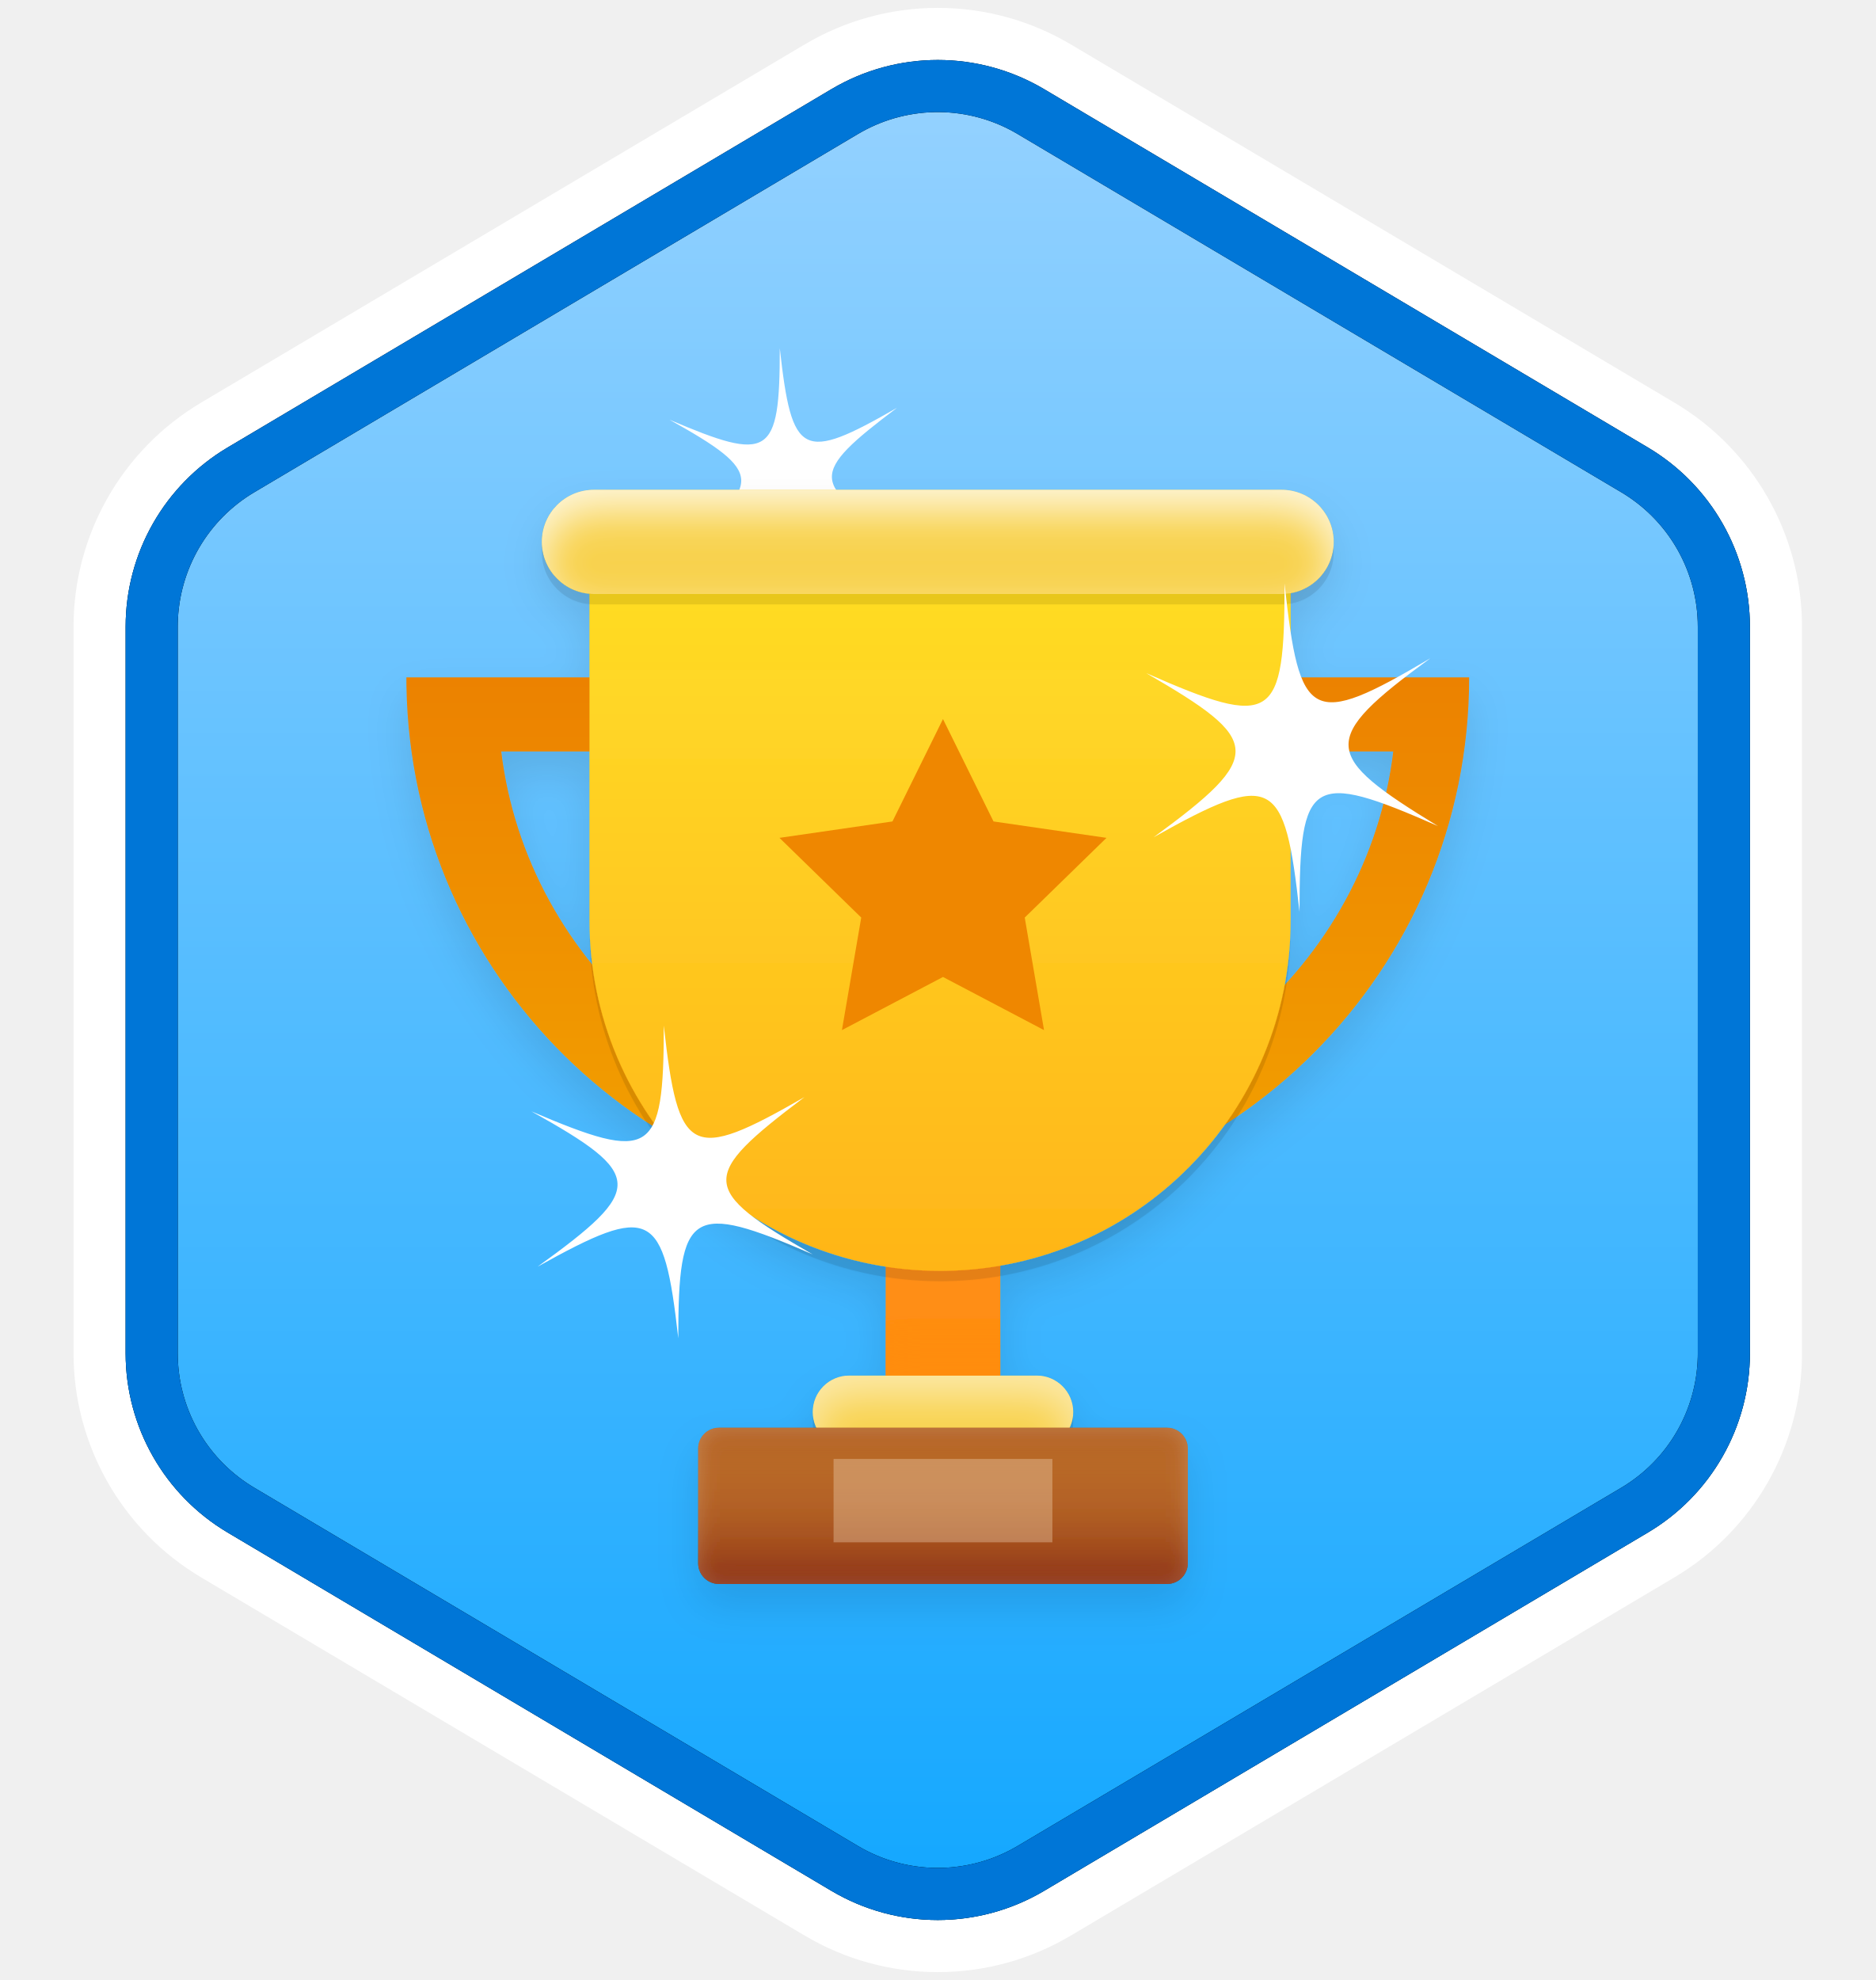
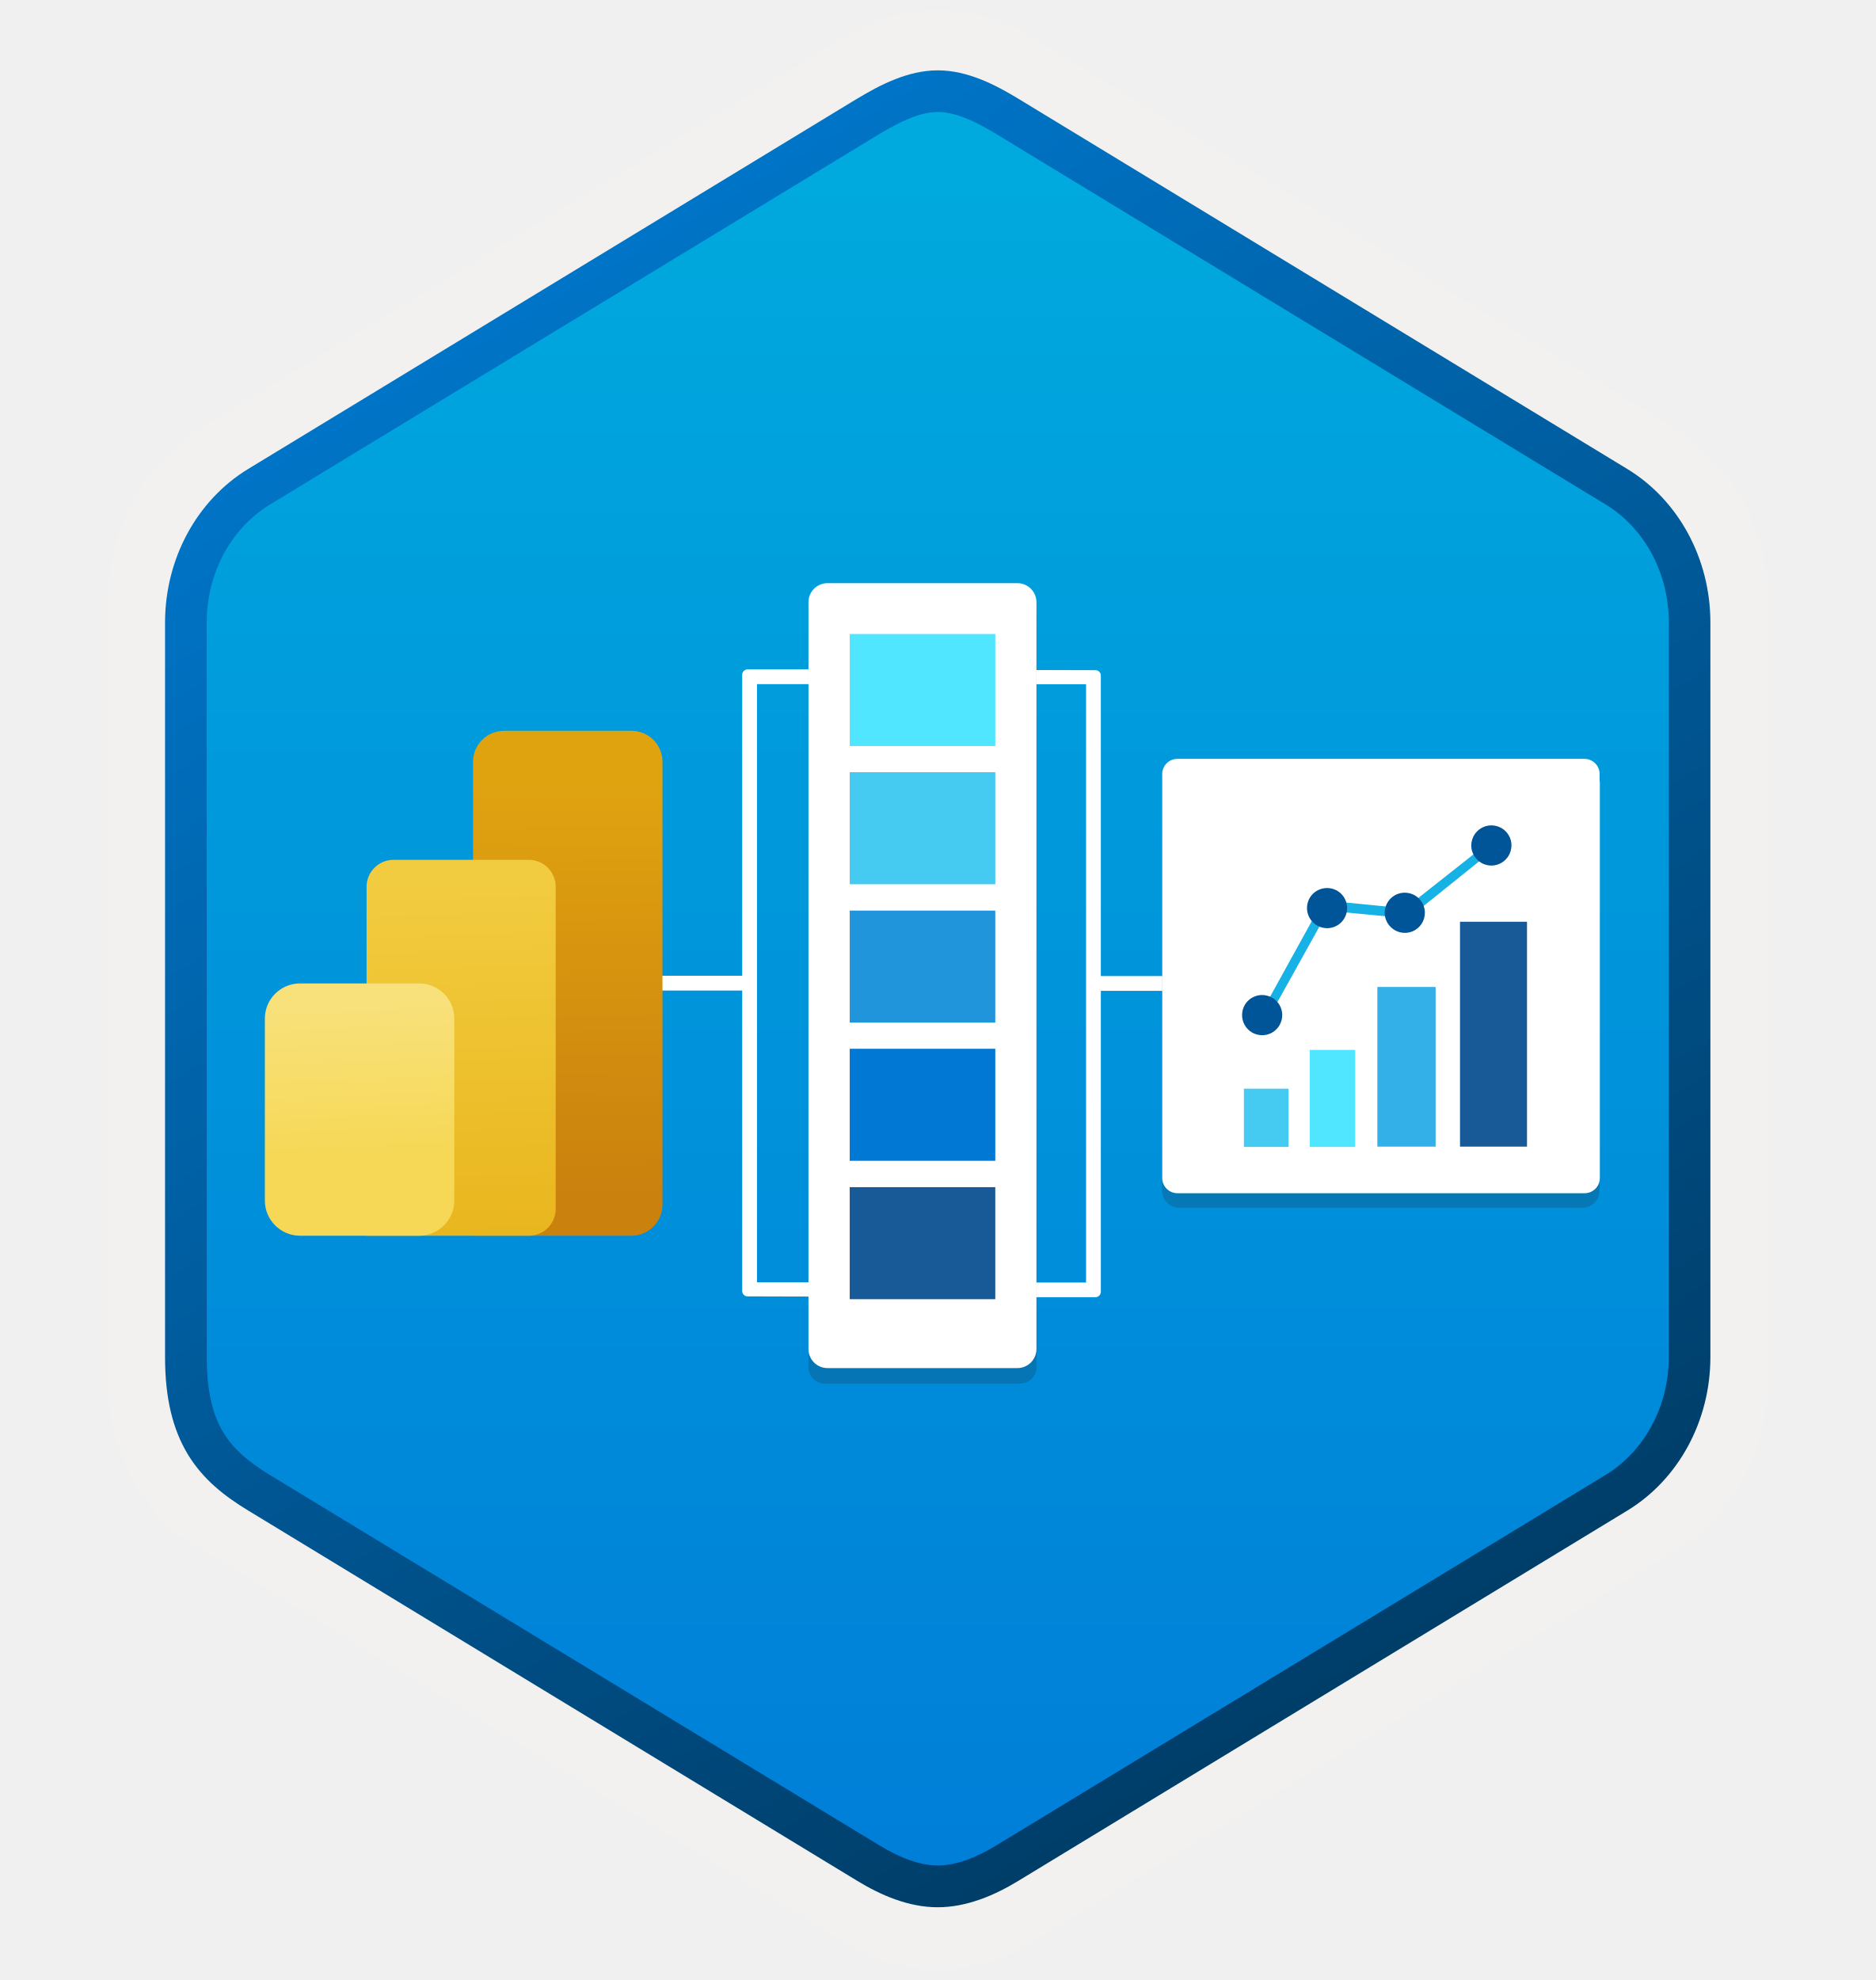
- <svg xmlns="http://www.w3.org/2000/svg" xmlns:xlink="http://www.w3.org/1999/xlink" width="180px" height="190px" viewBox="0 0 180 190" version="1.1">
+ <svg xmlns="http://www.w3.org/2000/svg" width="180" height="190" viewBox="0 0 180 190" fill="none">
+   <path d="M90 189C93.06 189 96.07 188.15 98.73 186.53L160.7 148.87C166.24 145.5 169.67 139.17 169.67 132.33V57.62C169.67 50.8 166.24 44.46 160.7 41.08L98.73 3.42C93.4 0.18 86.58 0.2 81.28 3.42L19.31 41.1C13.77 44.47 10.32 50.8 10.32 57.64V132.34C10.32 138.1 12.77 143.52 16.87 147.09V147.12L81.28 186.55C83.92 188.15 86.94 189 90 189ZM90.65 7.95C92.6 7.95 95.08 9.16 96.79 10.21L157.55 47.4C161.3 49.68 163.42 56.28 163.42 61.03L162.79 132.33C162.79 137.08 159.59 141.35 155.84 143.63L95.44 180.01C92.01 182.1 89.22 182.1 85.78 180.01L24.57 143.54C20.82 141.26 17.8 137.06 17.8 132.33V58.69C17.8 53.95 20.53 49.06 24.3 46.77L84.88 10.21C86.58 9.17 88.7 7.95 90.65 7.95Z" fill="#F2F1F0" />
+   <path fill-rule="evenodd" clip-rule="evenodd" d="M97.9 11.53C95.45 10.03 92.73 9.28 90 9.28C87.27 9.28 84.55 10.04 82.1 11.53L25.97 45.86C20.95 48.93 17.84 54.68 17.84 60.93V129.03C17.84 135.26 20.94 141.03 25.97 144.1L82.1 178.43C84.55 179.93 87.27 180.68 90 180.68C92.73 180.68 95.45 179.94 97.9 178.43L154.03 144.1C159.05 141.03 162.16 135.26 162.16 129.03V60.93C162.16 54.7 159.06 48.95 154.03 45.86L97.9 11.53Z" fill="url(#paint0_linear)" />
+   <path fill-rule="evenodd" clip-rule="evenodd" d="M90 10.75C91.68 10.75 93.57 11.62 95.63 12.87L154.1 48.41C157.75 50.63 160.16 54.9 160.16 59.73V130.21C160.16 135.03 157.75 139.31 154.1 141.53L95.64 177.07C93.68 178.26 91.76 179.01 90.01 179.01C88.26 179.01 86.34 178.26 84.38 177.07L25.9 141.54C23.89 140.31 22.44 139.11 21.46 137.5C20.48 135.9 19.84 133.68 19.84 130.22V59.74C19.84 54.91 22.25 50.64 25.9 48.42L84.36 12.88C86.45 11.63 88.31 10.75 90 10.75ZM97.71 180.5L156.17 144.96C161.09 141.97 164.15 136.35 164.15 130.22V59.74C164.15 53.61 161.09 47.99 156.17 45L97.71 9.46C95.6 8.18 92.89 6.75 90 6.75C87.1 6.75 84.39 8.19 82.3 9.45H82.29L23.82 45C18.9 47.99 15.84 53.61 15.84 59.74V130.22C15.84 134.18 16.58 137.17 18.04 139.58C19.5 141.98 21.56 143.58 23.82 144.95L82.28 180.49C84.5 181.84 87.17 183.02 89.99 183.02C92.81 183.02 95.49 181.85 97.71 180.5Z" fill="url(#paint1_linear)" />
+   <path d="M98.21 65.65V64.23H71.74C71.47 64.23 71.23 64.47 71.23 64.74V93.63H46.56V95.05H71.23V123.89C71.23 124.16 71.45 124.4 71.74 124.4L98.21 124.47V123.05H72.65V65.65H98.21Z" fill="white" />
+   <path d="M78.67 123.06V124.48H105.14C105.41 124.48 105.65 124.24 105.65 123.97V95.08H130.32V93.66H105.65V64.82C105.65 64.55 105.43 64.31 105.14 64.31L78.67 64.24V65.66H104.23V123.07H78.67V123.06Z" fill="white" />
+   <path opacity="0.2" d="M97.91 132.76C98.77 132.76 99.48 132.07 99.48 131.19V58.74H77.59V131.2C77.59 132.06 78.28 132.77 79.16 132.77H97.91V132.76Z" fill="#1F1D21" />
+   <path d="M99.47 59.78V57.78C99.47 56.78 98.65 55.96 97.65 55.96H79.41C78.41 55.96 77.59 56.78 77.59 57.78V59.89V61.09V129.46C77.59 130.46 78.41 131.28 79.41 131.28H97.65C98.65 131.28 99.47 130.46 99.47 129.46V59.89C99.49 59.85 99.47 59.81 99.47 59.78Z" fill="white" />
+   <path d="M95.52 60.84H81.55V71.59H95.52V60.84Z" fill="#50E6FF" />
+   <path d="M95.52 74.1H81.55V84.85H95.52V74.1Z" fill="#45CAF2" />
+   <path d="M95.52 87.38H81.55V98.13H95.52V87.38Z" fill="#2195DC" />
+   <path d="M95.52 100.64H81.55V111.39H95.52V100.64Z" fill="#0078D4" />
+   <path d="M95.52 113.92H81.55V124.67H95.52V113.92Z" fill="#185A97" />
+   <path d="M60.61 118.58H45.4V73.1C45.4 71.46 46.73 70.13 48.37 70.13H60.61C62.25 70.13 63.58 71.46 63.58 73.1V115.61C63.57 117.25 62.24 118.58 60.61 118.58Z" fill="url(#paint2_linear)" />
+   <path d="M50.76 118.58H35.18V85.09C35.18 83.67 36.34 82.51 37.76 82.51H50.75C52.17 82.51 53.33 83.67 53.33 85.09V115.99C53.34 117.42 52.19 118.58 50.76 118.58Z" fill="url(#paint3_linear)" />
+   <path d="M40.22 118.58H28.79C26.93 118.58 25.42 117.07 25.42 115.21V97.74C25.42 95.88 26.93 94.37 28.79 94.37H40.23C42.09 94.37 43.6 95.88 43.6 97.74V115.21C43.59 117.07 42.08 118.58 40.22 118.58Z" fill="url(#paint4_linear)" />
+   <path opacity="0.2" d="M151.85 115.9C152.77 115.9 153.51 115.16 153.51 114.24V74.95H111.53V114.24C111.53 115.16 112.27 115.9 113.19 115.9H151.85Z" fill="#1F1D21" />
+   <path d="M153.52 74.93V74.28C153.52 73.47 152.87 72.82 152.06 72.82H113C112.19 72.82 111.54 73.47 111.54 74.28V75V75.66V113.04C111.54 113.85 112.19 114.5 113 114.5H152.08C152.89 114.5 153.54 113.85 153.54 113.04V75C153.52 74.97 153.52 74.96 153.52 74.93Z" fill="white" />
+   <path d="M123.66 104.47H119.38V110.06H123.66V104.47Z" fill="#45CAF2" />
+   <path d="M130.04 100.75H125.7V110.06H130.06V100.75H130.04Z" fill="#50E6FF" />
+   <path d="M137.78 94.71H132.19V110.03H137.78V94.71Z" fill="#32B0E7" />
+   <path d="M146.55 88.45H140.12V110.03H146.55V88.45Z" fill="#185A97" />
+   <path d="M121.89 97.43L121.11 97.06L127 86.39L134.85 87.17L142.99 80.74L143.62 81.32L135.14 88.13L127.47 87.4L121.89 97.43Z" fill="#16B2E6" />
+   <path d="M120.63 99.27C121.66 99.55 122.72 98.94 122.99 97.91C123.27 96.88 122.66 95.82 121.63 95.55C120.6 95.27 119.54 95.88 119.27 96.91C119 97.95 119.61 99 120.63 99.27Z" fill="#005599" />
+   <path d="M126.86 89C127.89 89.28 128.95 88.67 129.22 87.64C129.49 86.61 128.89 85.55 127.86 85.28C126.83 85.01 125.77 85.61 125.5 86.64C125.23 87.66 125.83 88.72 126.86 89Z" fill="#005599" />
+   <path d="M134.32 89.45C135.35 89.73 136.41 89.12 136.68 88.09C136.96 87.06 136.35 86 135.32 85.73C134.29 85.45 133.23 86.06 132.96 87.09C132.68 88.11 133.29 89.16 134.32 89.45Z" fill="#005599" />
+   <path d="M142.18 82.81C143.47 83.52 145.02 82.63 145.06 81.15C145.08 80.46 144.68 79.78 144.08 79.45C142.79 78.74 141.24 79.63 141.2 81.11C141.19 81.8 141.57 82.47 142.18 82.81Z" fill="#005599" />
  <defs>
-     <path d="M100.206,6.556 L158.148,40.938 C164.22,44.541 167.942,51.078 167.942,58.138 L167.942,127.862 C167.942,134.922 164.22,141.459 158.148,145.062 L100.206,179.444 C93.914,183.177 86.086,183.177 79.794,179.444 L21.852,145.062 C15.78,141.459 12.058,134.922 12.058,127.862 L12.058,58.138 C12.058,51.078 15.78,44.541 21.852,40.938 L79.794,6.556 C86.086,2.823 93.914,2.823 100.206,6.556 Z" id="path-1" />
-     <linearGradient x1="50%" y1="0%" x2="50%" y2="100%" id="linearGradient-3">
-       <stop stop-color="#99D3FF" offset="0%" />
-       <stop stop-color="#0FA6FF" offset="100%" />
+     <linearGradient id="paint0_linear" x1="90" y1="9.28" x2="90" y2="180.68" gradientUnits="userSpaceOnUse">
+       <stop stop-color="#00ABDE" />
+       <stop offset="1" stop-color="#007ED8" />
    </linearGradient>
-     <path d="M88.206,3.056 L146.148,37.438 C152.22,41.041 155.942,47.578 155.942,54.638 L155.942,124.362 C155.942,131.422 152.22,137.959 146.148,141.562 L88.206,175.944 C81.914,179.677 74.086,179.677 67.794,175.944 L9.852,141.562 C3.78,137.959 0.058,131.422 0.058,124.362 L0.058,54.638 C0.058,47.578 3.78,41.041 9.852,37.438 L67.794,3.056 C74.086,-0.677 81.914,-0.677 88.206,3.056 Z M85.655,7.356 C81.043,4.62 75.331,4.557 70.669,7.17 L70.345,7.356 L12.403,41.738 C7.951,44.38 5.183,49.126 5.062,54.286 L5.058,54.638 L5.058,124.362 C5.058,129.539 7.727,134.341 12.102,137.078 L12.403,137.262 L70.345,171.644 C74.957,174.38 80.669,174.443 85.331,171.83 L85.655,171.644 L143.597,137.262 C148.049,134.62 150.817,129.874 150.938,124.714 L150.942,124.362 L150.942,54.638 C150.942,49.461 148.273,44.659 143.898,41.922 L143.597,41.738 L85.655,7.356 Z" id="path-4" />
-     <filter x="-11.7%" y="-11.4%" width="123.3%" height="122.9%" filterUnits="objectBoundingBox" id="filter-6">
-       <feOffset dx="0" dy="2" in="SourceAlpha" result="shadowOffsetOuter1" />
-       <feGaussianBlur stdDeviation="2" in="shadowOffsetOuter1" result="shadowBlurOuter1" />
-       <feColorMatrix values="0 0 0 0 0   0 0 0 0 0   0 0 0 0 0  0 0 0 0.1 0" type="matrix" in="shadowBlurOuter1" result="shadowMatrixOuter1" />
-       <feMerge>
-         <feMergeNode in="shadowMatrixOuter1" />
-         <feMergeNode in="SourceGraphic" />
-       </feMerge>
-     </filter>
-     <linearGradient x1="50%" y1="0%" x2="50%" y2="88.35%" id="linearGradient-7">
-       <stop stop-color="#EC8200" offset="0%" />
-       <stop stop-color="#F29E00" offset="100%" />
+     <linearGradient id="paint1_linear" x1="36.12" y1="4.071" x2="202.796" y2="286.402" gradientUnits="userSpaceOnUse">
+       <stop stop-color="#007ED8" />
+       <stop offset="0.707" stop-color="#002D4C" />
    </linearGradient>
-     <rect id="path-8" x="0" y="0" width="11" height="25" />
-     <filter x="-44.9%" y="-116.6%" width="189.8%" height="333.1%" filterUnits="objectBoundingBox" id="filter-10">
-       <feGaussianBlur stdDeviation="4" in="SourceGraphic" />
-     </filter>
-     <filter x="-3.7%" y="-3.4%" width="107.4%" height="106.8%" filterUnits="objectBoundingBox" id="filter-11">
-       <feOffset dx="0" dy="1" in="SourceAlpha" result="shadowOffsetOuter1" />
-       <feColorMatrix values="0 0 0 0 0   0 0 0 0 0   0 0 0 0 0  0 0 0 0.1 0" type="matrix" in="shadowOffsetOuter1" result="shadowMatrixOuter1" />
-       <feMerge>
-         <feMergeNode in="shadowMatrixOuter1" />
-         <feMergeNode in="SourceGraphic" />
-       </feMerge>
-     </filter>
-     <linearGradient x1="50%" y1="2.046%" x2="50%" y2="100%" id="linearGradient-12">
-       <stop stop-color="#FFE02A" offset="0%" />
-       <stop stop-color="#FFB518" offset="100%" />
+     <linearGradient id="paint2_linear" x1="54.282" y1="74.568" x2="54.669" y2="114.76" gradientUnits="userSpaceOnUse">
+       <stop offset="0.008" stop-color="#E0A310" />
+       <stop offset="1" stop-color="#CA810E" />
    </linearGradient>
-     <path d="M67.865,1.182 L67.865,39.308 C67.865,57.702 53.105,72.649 34.776,72.946 L34.219,72.95 C15.637,72.95 0.573,57.89 0.573,39.308 L0.573,1.182 L0.577,0.658 L67.861,0.658 C67.863,0.832 67.865,1.007 67.865,1.182 Z" id="path-13" />
-     <filter x="-28.6%" y="-116.2%" width="157.1%" height="332.5%" filterUnits="objectBoundingBox" id="filter-15">
-       <feGaussianBlur stdDeviation="8" in="SourceGraphic" />
-     </filter>
-     <path d="M13.871,5 C13.871,2.239 16.104,0 18.872,0 L84.87,0 C87.632,0 89.871,2.244 89.871,5 L89.871,5 C89.871,7.761 87.638,10 84.87,10 L18.872,10 C16.11,10 13.871,7.756 13.871,5 L13.871,5 Z" id="path-16" />
-     <filter x="-0.7%" y="-5.0%" width="101.3%" height="120.0%" filterUnits="objectBoundingBox" id="filter-17">
-       <feOffset dx="0" dy="1" in="SourceAlpha" result="shadowOffsetOuter1" />
-       <feColorMatrix values="0 0 0 0 0   0 0 0 0 0   0 0 0 0 0  0 0 0 0.09 0" type="matrix" in="shadowOffsetOuter1" />
-     </filter>
-     <filter x="-3.9%" y="-30.0%" width="107.9%" height="170.0%" filterUnits="objectBoundingBox" id="filter-18">
-       <feGaussianBlur stdDeviation="2" in="SourceAlpha" result="shadowBlurInner1" />
-       <feOffset dx="0" dy="2" in="shadowBlurInner1" result="shadowOffsetInner1" />
-       <feComposite in="shadowOffsetInner1" in2="SourceAlpha" operator="arithmetic" k2="-1" k3="1" result="shadowInnerInner1" />
-       <feColorMatrix values="0 0 0 0 1   0 0 0 0 1   0 0 0 0 1  0 0 0 0.792 0" type="matrix" in="shadowInnerInner1" />
-     </filter>
-     <path d="M39.871,88.5 C39.871,86.567 41.435,85 43.373,85 L61.369,85 C63.303,85 64.871,86.571 64.871,88.5 L64.871,88.5 C64.871,90.433 63.307,92 61.369,92 L43.373,92 C41.439,92 39.871,90.429 39.871,88.5 L39.871,88.5 Z" id="path-19" />
-     <filter x="-2.0%" y="-7.1%" width="104.0%" height="128.6%" filterUnits="objectBoundingBox" id="filter-20">
-       <feOffset dx="0" dy="1" in="SourceAlpha" result="shadowOffsetOuter1" />
-       <feColorMatrix values="0 0 0 0 0   0 0 0 0 0   0 0 0 0 0  0 0 0 0.09 0" type="matrix" in="shadowOffsetOuter1" />
-     </filter>
-     <filter x="-12.0%" y="-42.9%" width="124.0%" height="200.0%" filterUnits="objectBoundingBox" id="filter-21">
-       <feGaussianBlur stdDeviation="2" in="SourceAlpha" result="shadowBlurInner1" />
-       <feOffset dx="0" dy="2" in="shadowBlurInner1" result="shadowOffsetInner1" />
-       <feComposite in="shadowOffsetInner1" in2="SourceAlpha" operator="arithmetic" k2="-1" k3="1" result="shadowInnerInner1" />
-       <feColorMatrix values="0 0 0 0 1   0 0 0 0 1   0 0 0 0 1  0 0 0 0.521 0" type="matrix" in="shadowInnerInner1" />
-     </filter>
-     <linearGradient x1="50%" y1="0%" x2="50%" y2="100%" id="linearGradient-22">
-       <stop stop-color="#FFFFFF" stop-opacity="0.028" offset="0%" />
-       <stop stop-color="#000000" stop-opacity="0.5" offset="100%" />
+     <linearGradient id="paint3_linear" x1="43.769" y1="83.908" x2="44.928" y2="126.419" gradientUnits="userSpaceOnUse">
+       <stop offset="0.008" stop-color="#F2CC40" />
+       <stop offset="1" stop-color="#E7B116" />
    </linearGradient>
-     <rect id="path-23" x="28.871" y="90" width="47" height="15" rx="2" />
-     <filter x="-2.1%" y="-6.7%" width="104.3%" height="113.3%" filterUnits="objectBoundingBox" id="filter-24">
-       <feGaussianBlur stdDeviation="1" in="SourceAlpha" result="shadowBlurInner1" />
-       <feOffset dx="0" dy="0" in="shadowBlurInner1" result="shadowOffsetInner1" />
-       <feComposite in="shadowOffsetInner1" in2="SourceAlpha" operator="arithmetic" k2="-1" k3="1" result="shadowInnerInner1" />
-       <feColorMatrix values="0 0 0 0 1   0 0 0 0 1   0 0 0 0 1  0 0 0 0.197 0" type="matrix" in="shadowInnerInner1" />
-     </filter>
+     <linearGradient id="paint4_linear" x1="34.077" y1="96.234" x2="35.237" y2="123.673" gradientUnits="userSpaceOnUse">
+       <stop stop-color="#F8E17B" />
+       <stop offset="0.53" stop-color="#F6D856" />
+       <stop offset="1" stop-color="#F6D856" />
+     </linearGradient>
  </defs>
-   <g id="Badges" stroke="none" stroke-width="1" fill="none" fill-rule="evenodd">
-     <g id="Generic-Trophy-and-Badge" transform="translate(-120, -35)">
-       <g id="Generic-Trophy-and-Badge/generic-trophy" transform="translate(158, 68)">
-         <g id="Trophy-Plates/Hex" transform="translate(2, 12)">
-           <g id="BG" transform="translate(-40, -43)">
-             <mask id="mask-2" fill="white">
-               <use xlink:href="#path-1" />
-             </mask>
-             <path stroke="#FFFFFF" stroke-width="5" d="M101.482,4.406 C97.943,2.306 93.971,1.256 90,1.256 C86.029,1.256 82.057,2.306 78.518,4.406 L20.576,38.788 C13.745,42.842 9.558,50.196 9.558,58.138 L9.558,127.862 C9.558,135.804 13.745,143.158 20.576,147.212 L78.518,181.594 C82.057,183.694 86.029,184.744 90,184.744 C93.971,184.744 97.943,183.694 101.482,181.594 L159.424,147.212 C166.255,143.158 170.442,135.804 170.442,127.862 L170.442,58.138 C170.442,50.196 166.255,42.842 159.424,38.788 L101.482,4.406 Z" />
-             <g id="Colors/Microsoft-365/BG-Gradient-1" mask="url(#mask-2)" fill="url(#linearGradient-3)">
-               <g transform="translate(0, 0.5)" id="Rectangle">
-                 <rect x="0" y="0" width="180" height="185" />
-               </g>
-             </g>
-           </g>
-           <g id="Border" transform="translate(-28, -39.5)">
-             <mask id="mask-5" fill="white">
-               <use xlink:href="#path-4" />
-             </mask>
-             <use fill="#000000" fill-rule="nonzero" xlink:href="#path-4" />
-             <g id="Colors/Microsoft-365/Border" mask="url(#mask-5)" fill="#0076D7">
-               <g transform="translate(-12, -3)" id="Microsoft-365/Border">
-                 <rect x="0" y="0" width="180" height="185" />
-               </g>
-             </g>
-           </g>
-         </g>
-         <path d="M37.996,25.412 C36.837,15.117 35.845,14.628 26.746,19.692 C35.348,13.483 35.348,12.339 26.25,7.274 C35.846,11.359 36.839,10.868 36.839,0.412 C37.997,10.87 38.989,11.359 48.088,6.131 C39.651,12.504 39.651,13.484 48.75,18.713 C38.989,14.464 37.997,15.119 37.997,25.411 L37.996,25.412 Z" id="Spark" fill="#FFFFFF" />
-         <path d="M67.996,65.412 C66.837,55.117 65.845,54.628 56.746,59.692 C65.348,53.483 65.348,52.339 56.25,47.274 C65.846,51.359 66.839,50.868 66.839,40.412 C67.997,50.87 68.989,51.359 78.088,46.131 C69.651,52.504 69.651,53.484 78.75,58.713 C68.989,54.464 67.997,55.119 67.997,65.411 L67.996,65.412 Z" id="Spark" fill="#FFFFFF" />
-         <g id="Group" transform="translate(0.129032, 14)">
-           <g id="Trophy" filter="url(#filter-6)">
-             <path d="M102.871,18 C102.871,46.167 80.037,69 51.871,69 C23.986,69 1.328,46.621 0.878,18.843 L0.871,18 L102.871,18 Z M95.585,25.108 L9.978,25.108 C12.456,45.616 30.675,61.538 52.782,61.538 C74.889,61.538 93.107,45.616 95.585,25.108 L95.585,25.108 Z" id="Combined-Shape" fill="url(#linearGradient-7)" />
-             <g id="Rectangle-46" transform="translate(46.87097, 70)">
-               <mask id="mask-9" fill="white">
-                 <use xlink:href="#path-8" />
-               </mask>
-               <use id="Mask" fill="#FF8E16" xlink:href="#path-8" />
-               <rect fill="#F07D42" style="mix-blend-mode: overlay;" filter="url(#filter-10)" mask="url(#mask-9)" x="-6.286" y="10.294" width="26.714" height="10.294" />
-             </g>
-             <g id="Rectangle-44" filter="url(#filter-11)" transform="translate(17.87097, 2)">
-               <mask id="mask-14" fill="white">
-                 <use xlink:href="#path-13" />
-               </mask>
-               <use id="Mask" fill="url(#linearGradient-12)" xlink:href="#path-13" />
-               <rect fill="#D2691B" style="mix-blend-mode: overlay;" opacity="0.3" filter="url(#filter-15)" mask="url(#mask-14)" x="-6.112" y="-7.374" width="84.045" height="20.646" />
-             </g>
-             <g id="Rectangle-43">
-               <use fill="black" fill-opacity="1" filter="url(#filter-17)" xlink:href="#path-16" />
-               <use fill="#F8D24E" fill-rule="evenodd" xlink:href="#path-16" />
-               <use fill="black" fill-opacity="1" filter="url(#filter-18)" xlink:href="#path-16" />
-             </g>
-             <g id="Rectangle-43">
-               <use fill="black" fill-opacity="1" filter="url(#filter-20)" xlink:href="#path-19" />
-               <use fill="#F8D24E" fill-rule="evenodd" xlink:href="#path-19" />
-               <use fill="black" fill-opacity="1" filter="url(#filter-21)" xlink:href="#path-19" />
-             </g>
-             <g id="Rectangle-41">
-               <use fill="#B26025" fill-rule="evenodd" xlink:href="#path-23" />
-               <use fill="url(#linearGradient-22)" fill-rule="evenodd" style="mix-blend-mode: overlay;" xlink:href="#path-23" />
-               <use fill="black" fill-opacity="1" filter="url(#filter-24)" xlink:href="#path-23" />
-             </g>
-             <rect id="Rectangle-45" fill="#FFF3D8" opacity="0.3" x="41.871" y="93" width="21" height="8" />
-           </g>
-           <polygon id="Star" fill="#EF8700" points="52.371 46.75 42.673 51.849 44.525 41.049 36.679 33.401 47.522 31.826 52.371 22 57.22 31.826 68.063 33.401 60.217 41.049 62.069 51.849" />
-           <path d="M26.966,81.412 C25.575,69.058 24.386,68.471 13.466,74.549 C23.789,67.098 23.789,65.725 12.871,59.647 C24.386,64.549 25.577,63.96 25.577,51.412 C26.968,63.961 28.158,64.549 39.077,58.275 C28.953,65.922 28.953,67.099 39.871,73.373 C28.157,68.275 26.967,69.06 26.967,81.411 L26.966,81.412 Z" id="Spark" fill="#FFFFFF" />
-         </g>
-         <path d="M86.719,54.5 C85.284,41.615 84.205,40.898 72.719,47.341 C83.49,39.467 83.129,38.033 72,31.59 C84.206,36.96 85.281,36.243 85.281,23 C86.716,36.243 87.795,36.96 99.281,30.159 C88.51,38.033 88.871,39.467 100,46.268 C87.794,40.898 86.719,41.616 86.719,54.5 Z" id="Spark" fill="#FFFFFF" />
-       </g>
-     </g>
-   </g>
</svg>
